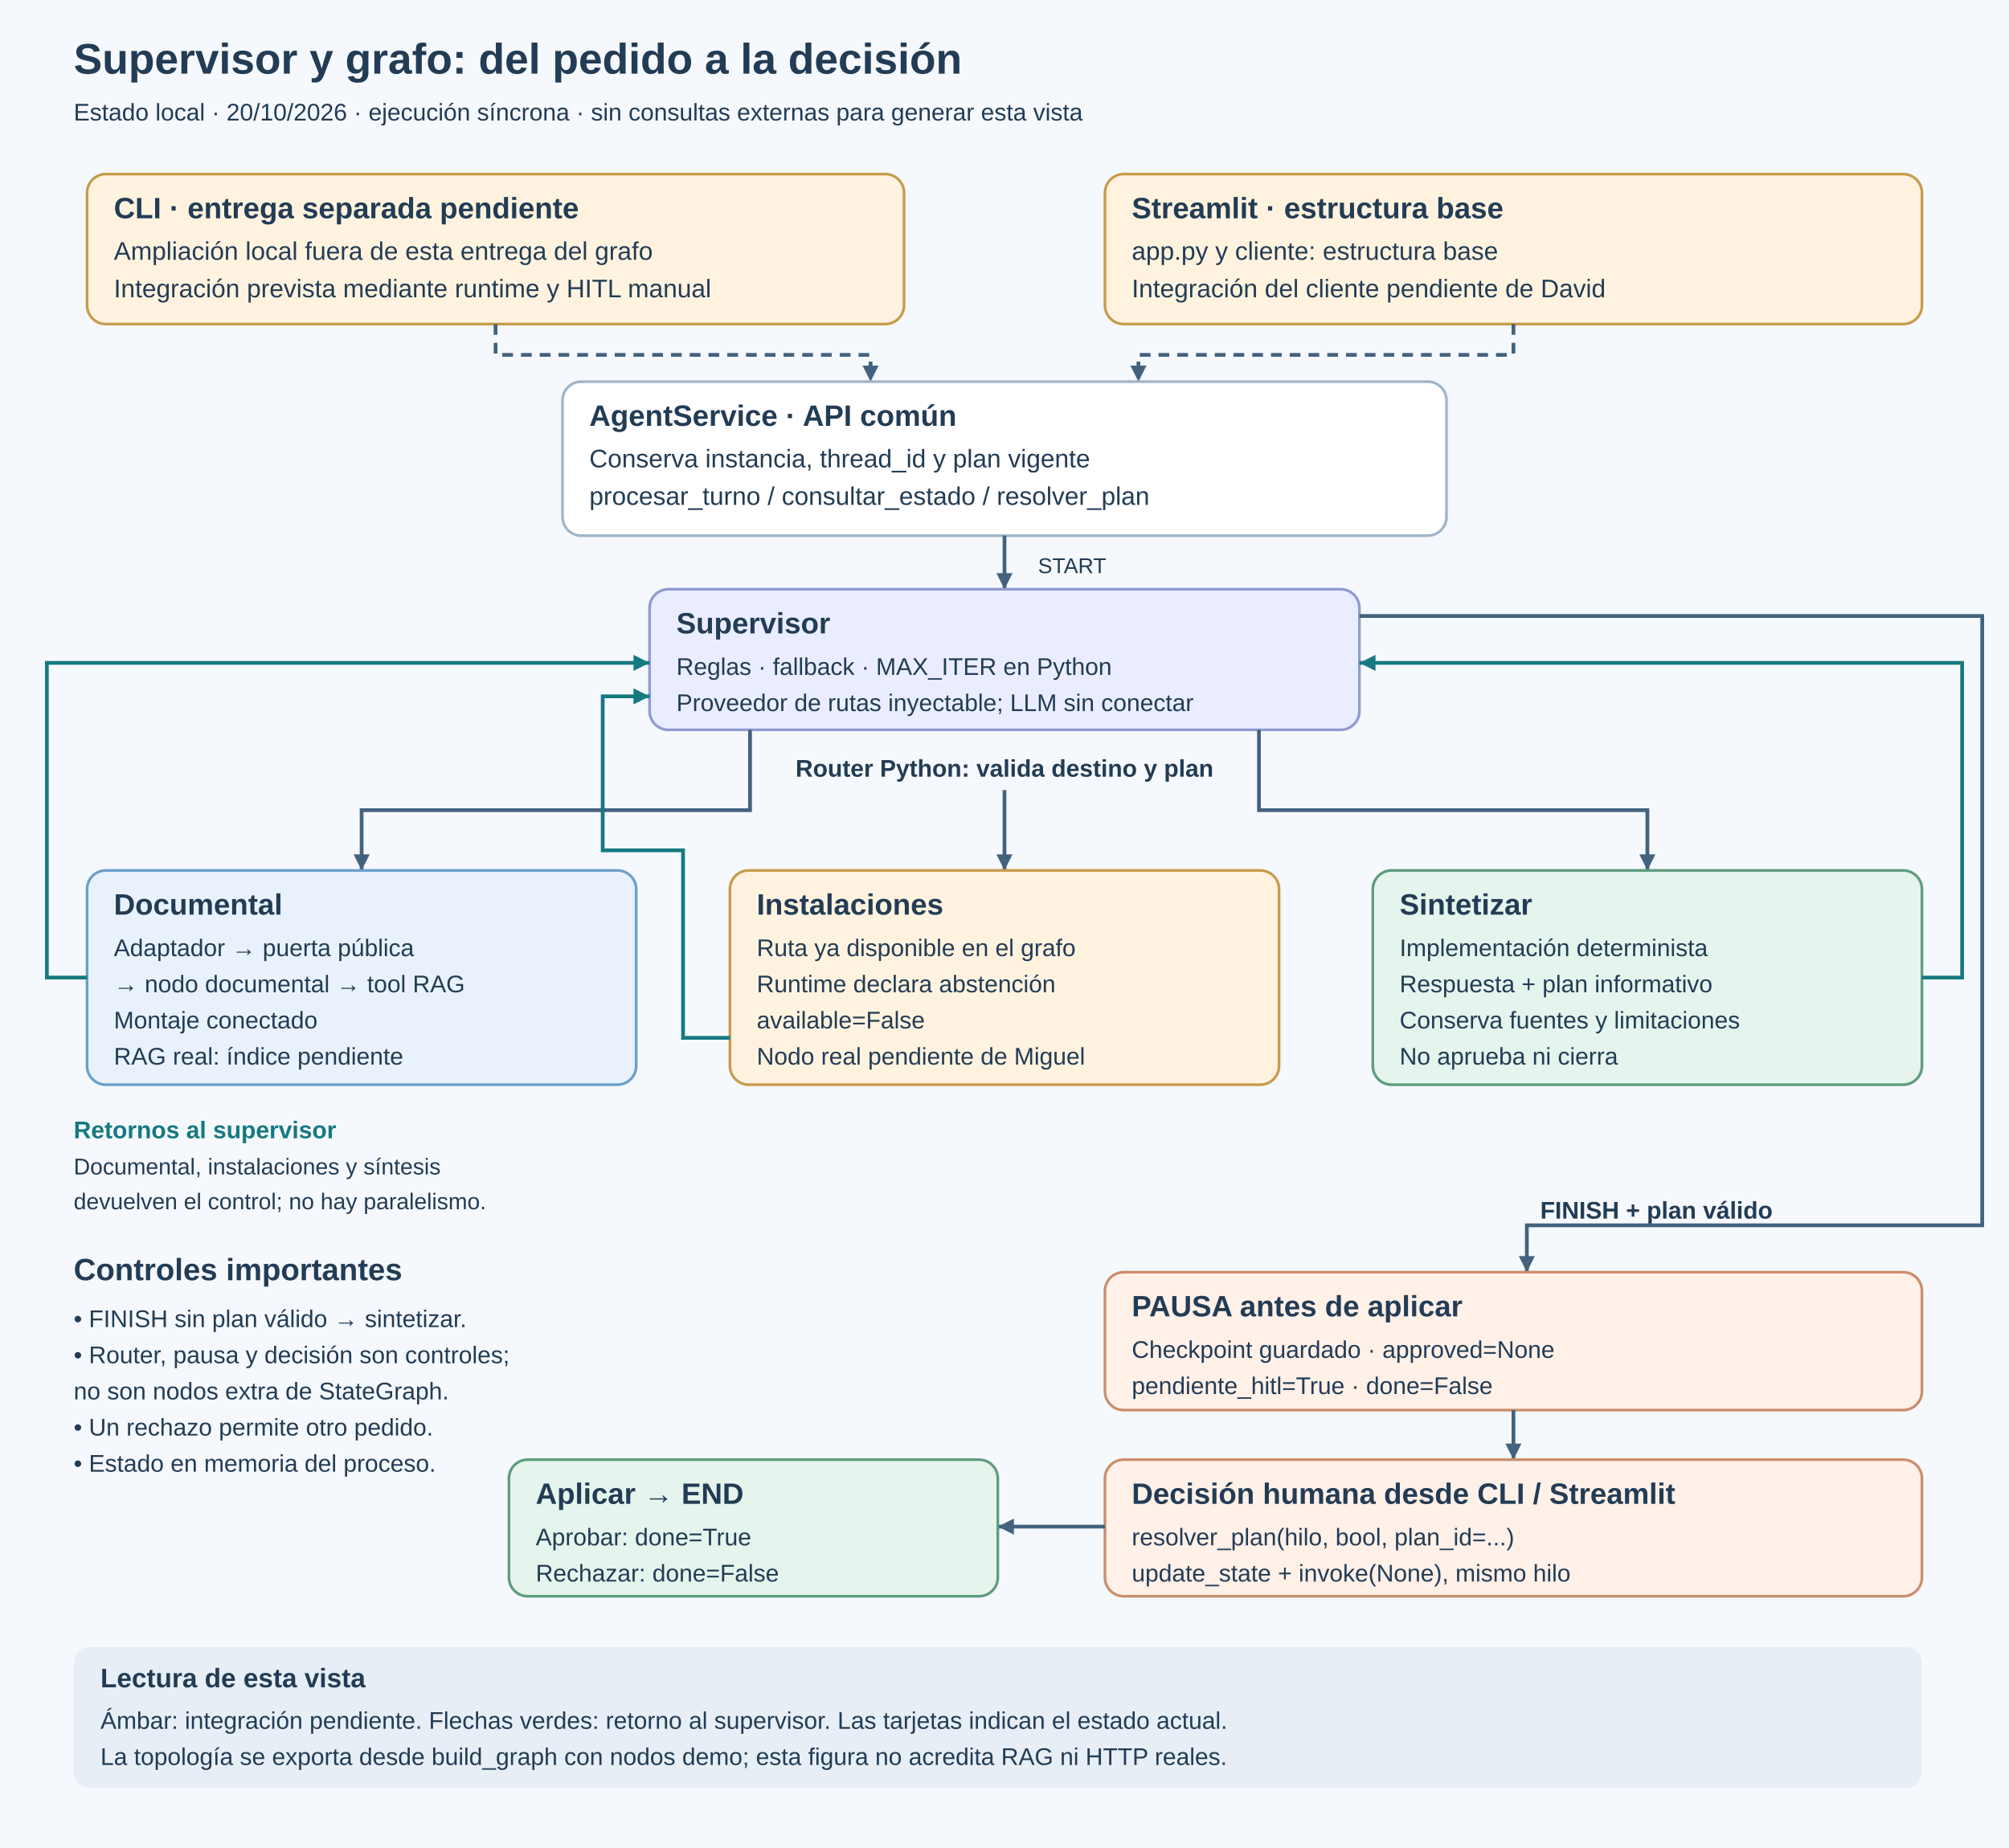
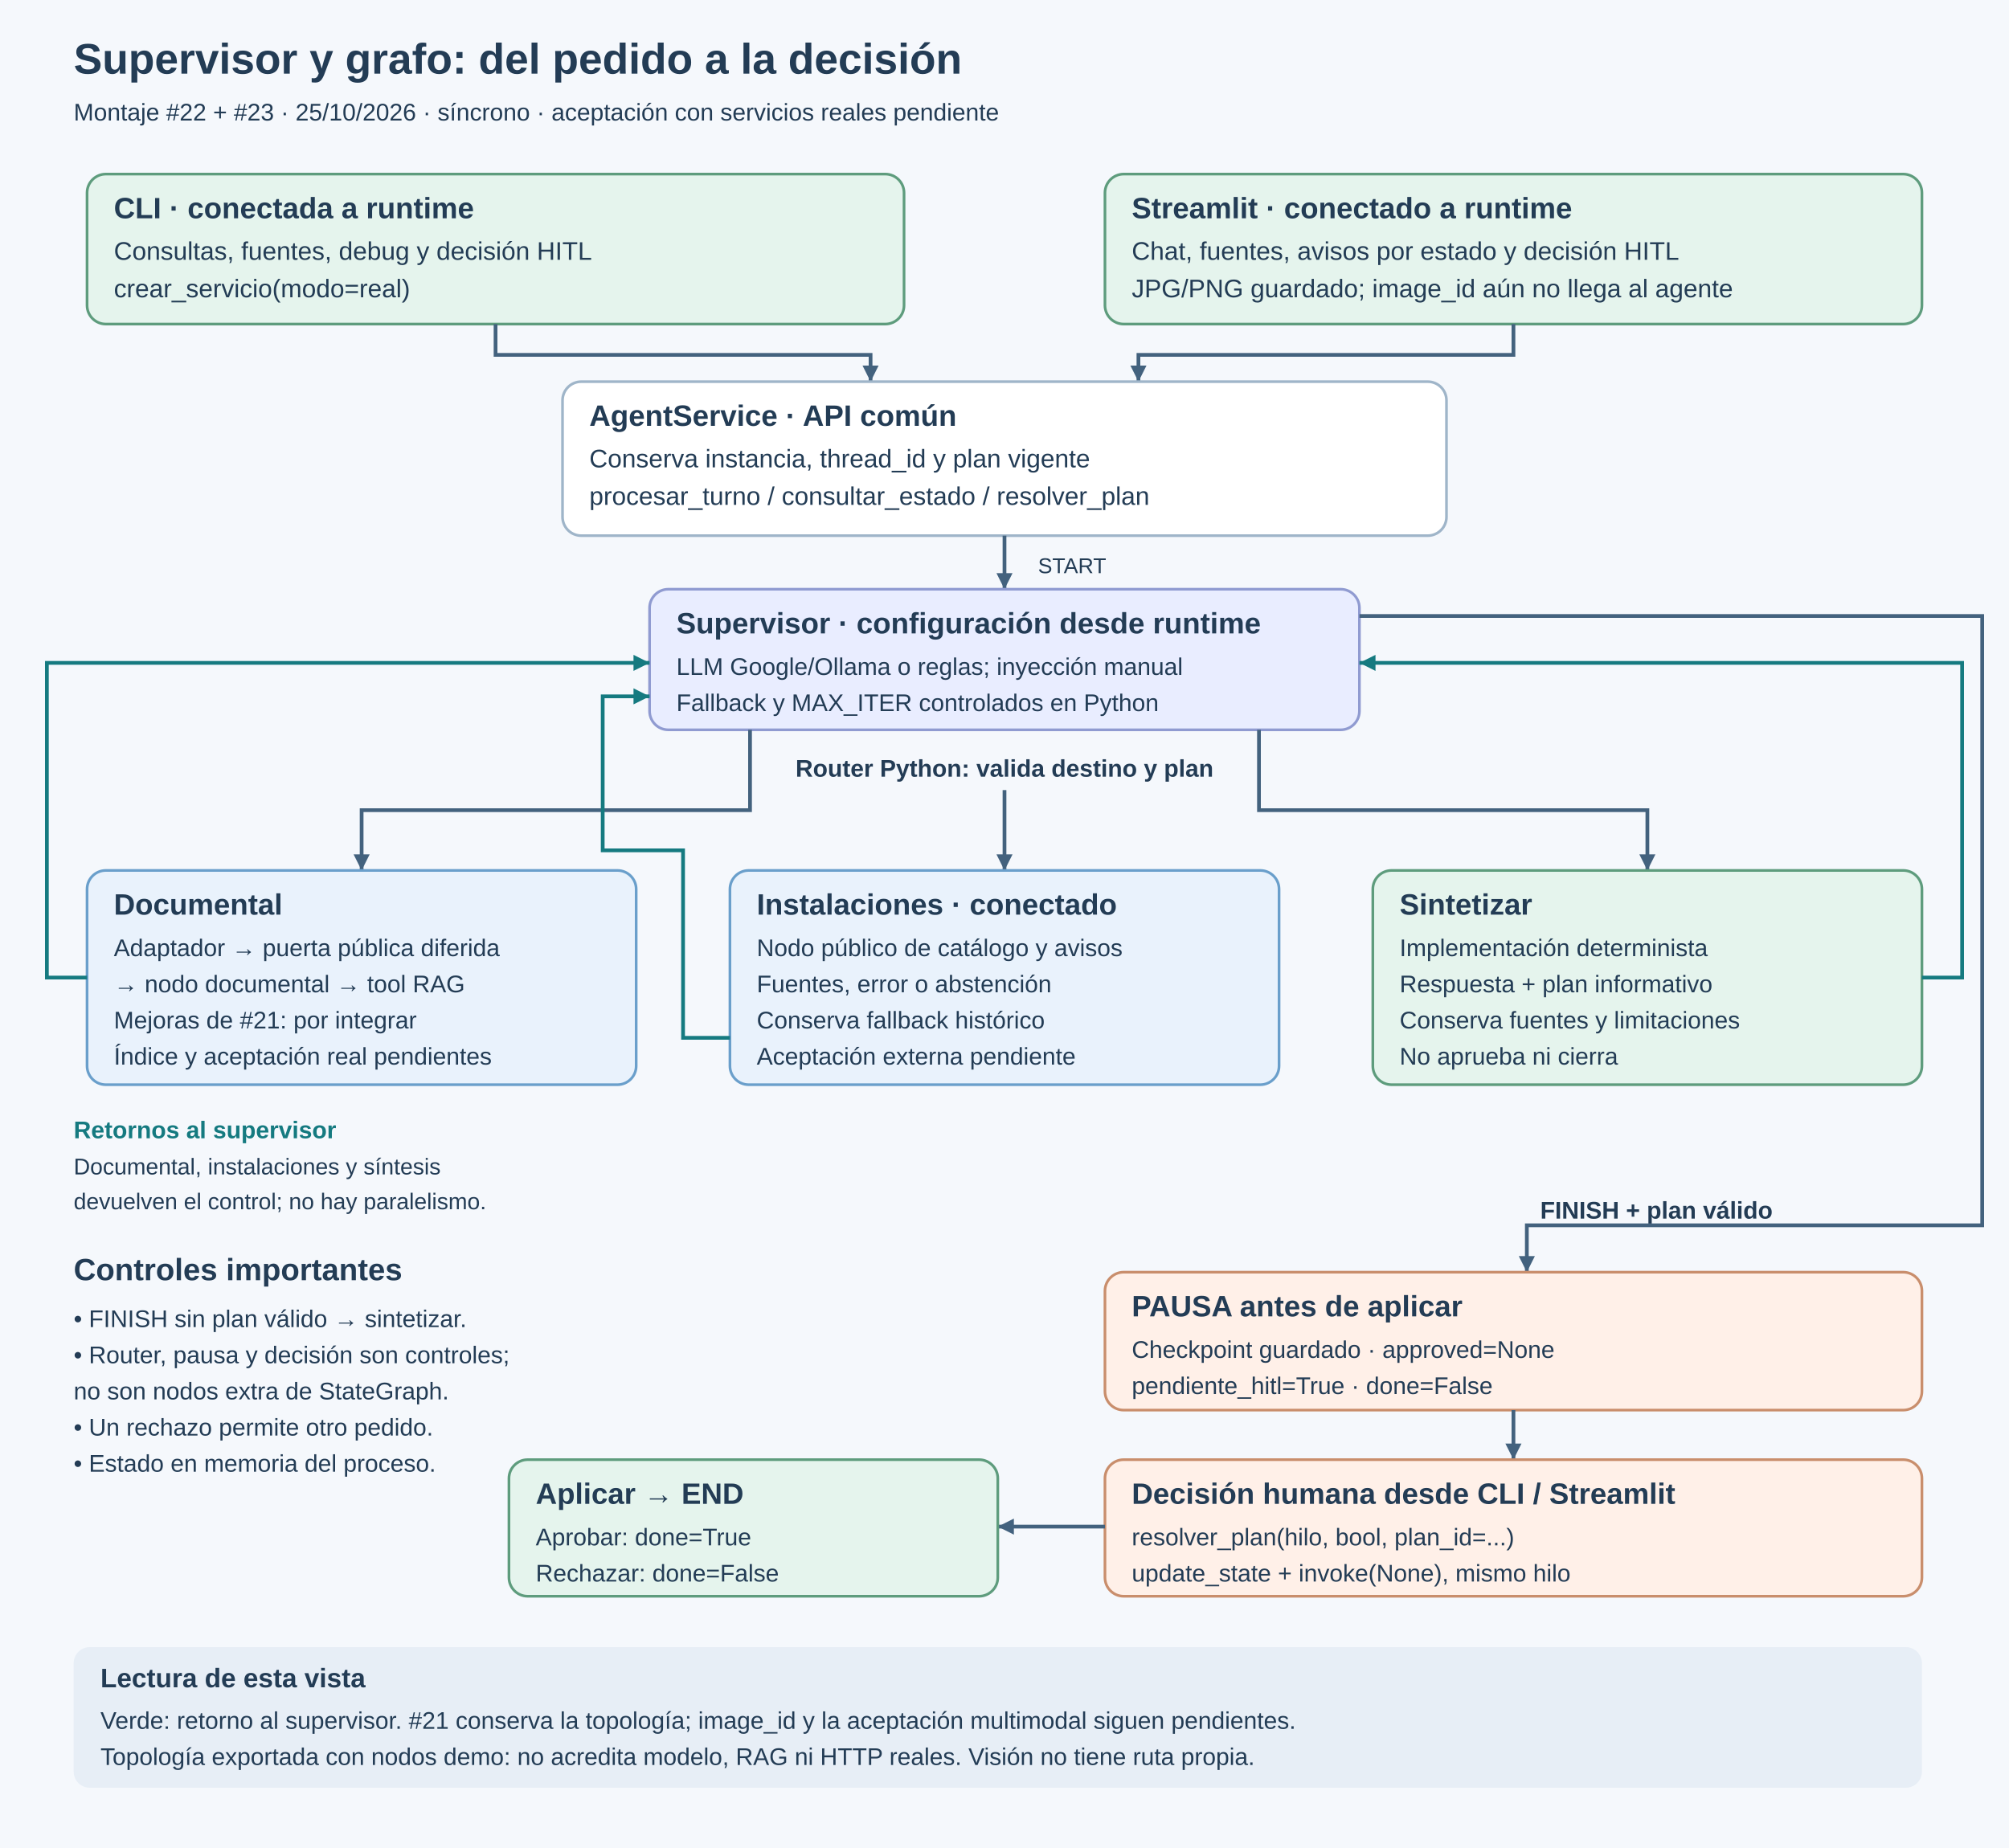
<svg xmlns="http://www.w3.org/2000/svg" width="1500" height="1380" viewBox="0 0 1500 1380">
  <defs>
    <marker id="flecha" markerWidth="9" markerHeight="9" refX="8" refY="4" orient="auto">
      <path d="M0,0 L8,4 L0,8 Z" fill="#43627e" />
    </marker>
    <marker id="retorno" markerWidth="9" markerHeight="9" refX="8" refY="4" orient="auto">
      <path d="M0,0 L8,4 L0,8 Z" fill="#157a80" />
    </marker>
  </defs>
  <rect width="1500" height="1380" fill="#f5f8fc" />
  <text x="55" y="55" font-family="Arial, sans-serif" font-size="32" fill="#233c55" font-weight="700">Supervisor y grafo: del pedido a la decisión</text>
-   <text x="55" y="90" font-family="Arial, sans-serif" font-size="18" fill="#233c55">Estado local · 20/10/2026 · ejecución síncrona · sin consultas externas para generar esta vista</text>
-   <rect x="65" y="130" width="610" height="112" rx="14" fill="#fff3df" stroke="#c79b4b" stroke-width="2" />
-   <text x="85" y="163" font-family="Arial, sans-serif" font-size="22" fill="#233c55" font-weight="700">CLI · entrega separada pendiente</text>
-   <text x="85" y="194" font-family="Arial, sans-serif" font-size="19" fill="#233c55">Ampliación local fuera de esta entrega del grafo</text>
-   <text x="85" y="222" font-family="Arial, sans-serif" font-size="19" fill="#233c55">Integración prevista mediante runtime y HITL manual</text>
-   <rect x="825" y="130" width="610" height="112" rx="14" fill="#fff3df" stroke="#c79b4b" stroke-width="2" />
-   <text x="845" y="163" font-family="Arial, sans-serif" font-size="22" fill="#233c55" font-weight="700">Streamlit · estructura base</text>
-   <text x="845" y="194" font-family="Arial, sans-serif" font-size="19" fill="#233c55">app.py y cliente: estructura base</text>
-   <text x="845" y="222" font-family="Arial, sans-serif" font-size="19" fill="#233c55">Integración del cliente pendiente de David</text>
-   <path d="M370 242 V265 H650 V285" fill="none" stroke="#43627e" stroke-width="2.8" stroke-dasharray="8 6" />
+   <text x="55" y="90" font-family="Arial, sans-serif" font-size="18" fill="#233c55">Montaje #22 + #23 · 25/10/2026 · síncrono · aceptación con servicios reales pendiente</text>
+   <rect x="65" y="130" width="610" height="112" rx="14" fill="#e5f4ed" stroke="#5e9c7d" stroke-width="2" />
+   <text x="85" y="163" font-family="Arial, sans-serif" font-size="22" fill="#233c55" font-weight="700">CLI · conectada a runtime</text>
+   <text x="85" y="194" font-family="Arial, sans-serif" font-size="19" fill="#233c55">Consultas, fuentes, debug y decisión HITL</text>
+   <text x="85" y="222" font-family="Arial, sans-serif" font-size="19" fill="#233c55">crear_servicio(modo=real)</text>
+   <rect x="825" y="130" width="610" height="112" rx="14" fill="#e5f4ed" stroke="#5e9c7d" stroke-width="2" />
+   <text x="845" y="163" font-family="Arial, sans-serif" font-size="22" fill="#233c55" font-weight="700">Streamlit · conectado a runtime</text>
+   <text x="845" y="194" font-family="Arial, sans-serif" font-size="19" fill="#233c55">Chat, fuentes, avisos por estado y decisión HITL</text>
+   <text x="845" y="222" font-family="Arial, sans-serif" font-size="19" fill="#233c55">JPG/PNG guardado; image_id aún no llega al agente</text>
+   <path d="M370 242 V265 H650 V285" fill="none" stroke="#43627e" stroke-width="2.8" />
  <polygon points="650.0,285.0 644.0,273.0 656.0,273.0" fill="#43627e" />
-   <path d="M1130 242 V265 H850 V285" fill="none" stroke="#43627e" stroke-width="2.8" stroke-dasharray="8 6" />
+   <path d="M1130 242 V265 H850 V285" fill="none" stroke="#43627e" stroke-width="2.8" />
  <polygon points="850.0,285.0 844.0,273.0 856.0,273.0" fill="#43627e" />
  <rect x="420" y="285" width="660" height="115" rx="14" fill="#ffffff" stroke="#9fb5c9" stroke-width="2" />
  <text x="440" y="318" font-family="Arial, sans-serif" font-size="22" fill="#233c55" font-weight="700">AgentService · API común</text>
  <text x="440" y="349" font-family="Arial, sans-serif" font-size="19" fill="#233c55">Conserva instancia, thread_id y plan vigente</text>
  <text x="440" y="377" font-family="Arial, sans-serif" font-size="19" fill="#233c55">procesar_turno / consultar_estado / resolver_plan</text>
  <path d="M750 400 V440" fill="none" stroke="#43627e" stroke-width="2.8" />
  <polygon points="750.0,440.0 744.0,428.0 756.0,428.0" fill="#43627e" />
  <text x="775" y="428" font-family="Arial, sans-serif" font-size="16" fill="#233c55">START</text>
  <rect x="485" y="440" width="530" height="105" rx="14" fill="#e9edff" stroke="#909bd1" stroke-width="2" />
-   <text x="505" y="473" font-family="Arial, sans-serif" font-size="22" fill="#233c55" font-weight="700">Supervisor</text>
-   <text x="505" y="504" font-family="Arial, sans-serif" font-size="18" fill="#233c55">Reglas · fallback · MAX_ITER en Python</text>
-   <text x="505" y="531" font-family="Arial, sans-serif" font-size="18" fill="#233c55">Proveedor de rutas inyectable; LLM sin conectar</text>
+   <text x="505" y="473" font-family="Arial, sans-serif" font-size="22" fill="#233c55" font-weight="700">Supervisor · configuración desde runtime</text>
+   <text x="505" y="504" font-family="Arial, sans-serif" font-size="18" fill="#233c55">LLM Google/Ollama o reglas; inyección manual</text>
+   <text x="505" y="531" font-family="Arial, sans-serif" font-size="18" fill="#233c55">Fallback y MAX_ITER controlados en Python</text>
  <text x="750" y="580" font-family="Arial, sans-serif" font-size="18" fill="#233c55" font-weight="700" text-anchor="middle">Router Python: valida destino y plan</text>
  <path d="M560 545 V605 H270 V650" fill="none" stroke="#43627e" stroke-width="2.8" />
  <polygon points="270.0,650.0 264.0,638.0 276.0,638.0" fill="#43627e" />
  <path d="M750 590 V650" fill="none" stroke="#43627e" stroke-width="2.8" />
  <polygon points="750.0,650.0 744.0,638.0 756.0,638.0" fill="#43627e" />
  <path d="M940 545 V605 H1230 V650" fill="none" stroke="#43627e" stroke-width="2.8" />
  <polygon points="1230.0,650.0 1224.0,638.0 1236.0,638.0" fill="#43627e" />
  <rect x="65" y="650" width="410" height="160" rx="14" fill="#e9f2fc" stroke="#6a9fcb" stroke-width="2" />
  <text x="85" y="683" font-family="Arial, sans-serif" font-size="22" fill="#233c55" font-weight="700">Documental</text>
-   <text x="85" y="714" font-family="Arial, sans-serif" font-size="18" fill="#233c55">Adaptador → puerta pública</text>
+   <text x="85" y="714" font-family="Arial, sans-serif" font-size="18" fill="#233c55">Adaptador → puerta pública diferida</text>
  <text x="85" y="741" font-family="Arial, sans-serif" font-size="18" fill="#233c55">→ nodo documental → tool RAG</text>
-   <text x="85" y="768" font-family="Arial, sans-serif" font-size="18" fill="#233c55">Montaje conectado</text>
-   <text x="85" y="795" font-family="Arial, sans-serif" font-size="18" fill="#233c55">RAG real: índice pendiente</text>
-   <rect x="545" y="650" width="410" height="160" rx="14" fill="#fff3df" stroke="#c79b4b" stroke-width="2" />
-   <text x="565" y="683" font-family="Arial, sans-serif" font-size="22" fill="#233c55" font-weight="700">Instalaciones</text>
-   <text x="565" y="714" font-family="Arial, sans-serif" font-size="18" fill="#233c55">Ruta ya disponible en el grafo</text>
-   <text x="565" y="741" font-family="Arial, sans-serif" font-size="18" fill="#233c55">Runtime declara abstención</text>
-   <text x="565" y="768" font-family="Arial, sans-serif" font-size="18" fill="#233c55">available=False</text>
-   <text x="565" y="795" font-family="Arial, sans-serif" font-size="18" fill="#233c55">Nodo real pendiente de Miguel</text>
+   <text x="85" y="768" font-family="Arial, sans-serif" font-size="18" fill="#233c55">Mejoras de #21: por integrar</text>
+   <text x="85" y="795" font-family="Arial, sans-serif" font-size="18" fill="#233c55">Índice y aceptación real pendientes</text>
+   <rect x="545" y="650" width="410" height="160" rx="14" fill="#e9f2fc" stroke="#6a9fcb" stroke-width="2" />
+   <text x="565" y="683" font-family="Arial, sans-serif" font-size="22" fill="#233c55" font-weight="700">Instalaciones · conectado</text>
+   <text x="565" y="714" font-family="Arial, sans-serif" font-size="18" fill="#233c55">Nodo público de catálogo y avisos</text>
+   <text x="565" y="741" font-family="Arial, sans-serif" font-size="18" fill="#233c55">Fuentes, error o abstención</text>
+   <text x="565" y="768" font-family="Arial, sans-serif" font-size="18" fill="#233c55">Conserva fallback histórico</text>
+   <text x="565" y="795" font-family="Arial, sans-serif" font-size="18" fill="#233c55">Aceptación externa pendiente</text>
  <rect x="1025" y="650" width="410" height="160" rx="14" fill="#e5f4ed" stroke="#5e9c7d" stroke-width="2" />
  <text x="1045" y="683" font-family="Arial, sans-serif" font-size="22" fill="#233c55" font-weight="700">Sintetizar</text>
  <text x="1045" y="714" font-family="Arial, sans-serif" font-size="18" fill="#233c55">Implementación determinista</text>
  <text x="1045" y="741" font-family="Arial, sans-serif" font-size="18" fill="#233c55">Respuesta + plan informativo</text>
  <text x="1045" y="768" font-family="Arial, sans-serif" font-size="18" fill="#233c55">Conserva fuentes y limitaciones</text>
  <text x="1045" y="795" font-family="Arial, sans-serif" font-size="18" fill="#233c55">No aprueba ni cierra</text>
  <path d="M65 730 H35 V495 H485" fill="none" stroke="#157a80" stroke-width="2.8" />
  <polygon points="485.0,495.0 473.0,501.0 473.0,489.0" fill="#157a80" />
  <path d="M545 775 H510 V635 H450 V520 H485" fill="none" stroke="#157a80" stroke-width="2.8" />
  <polygon points="485.0,520.0 473.0,526.0 473.0,514.0" fill="#157a80" />
  <path d="M1435 730 H1465 V495 H1015" fill="none" stroke="#157a80" stroke-width="2.8" />
  <polygon points="1015.0,495.0 1027.0,489.0 1027.0,501.0" fill="#157a80" />
  <text x="55" y="850" font-family="Arial, sans-serif" font-size="18" fill="#157a80" font-weight="700">Retornos al supervisor</text>
  <text x="55" y="877" font-family="Arial, sans-serif" font-size="17" fill="#233c55">Documental, instalaciones y síntesis</text>
  <text x="55" y="903" font-family="Arial, sans-serif" font-size="17" fill="#233c55">devuelven el control; no hay paralelismo.</text>
  <path d="M1015 460 H1480 V915 H1140 V950" fill="none" stroke="#43627e" stroke-width="2.8" />
  <polygon points="1140.0,950.0 1134.0,938.0 1146.0,938.0" fill="#43627e" />
  <text x="1150" y="910" font-family="Arial, sans-serif" font-size="18" fill="#233c55" font-weight="700">FINISH + plan válido</text>
  <rect x="825" y="950" width="610" height="103" rx="14" fill="#fff0e8" stroke="#c98e6c" stroke-width="2" />
  <text x="845" y="983" font-family="Arial, sans-serif" font-size="22" fill="#233c55" font-weight="700">PAUSA antes de aplicar</text>
  <text x="845" y="1014" font-family="Arial, sans-serif" font-size="18" fill="#233c55">Checkpoint guardado · approved=None</text>
  <text x="845" y="1041" font-family="Arial, sans-serif" font-size="18" fill="#233c55">pendiente_hitl=True · done=False</text>
  <path d="M1130 1053 V1090" fill="none" stroke="#43627e" stroke-width="2.8" />
  <polygon points="1130.0,1090.0 1124.0,1078.0 1136.0,1078.0" fill="#43627e" />
  <rect x="825" y="1090" width="610" height="102" rx="14" fill="#fff0e8" stroke="#c98e6c" stroke-width="2" />
  <text x="845" y="1123" font-family="Arial, sans-serif" font-size="22" fill="#233c55" font-weight="700">Decisión humana desde CLI / Streamlit</text>
  <text x="845" y="1154" font-family="Arial, sans-serif" font-size="18" fill="#233c55">resolver_plan(hilo, bool, plan_id=...)</text>
  <text x="845" y="1181" font-family="Arial, sans-serif" font-size="18" fill="#233c55">update_state + invoke(None), mismo hilo</text>
  <path d="M825 1140 H745" fill="none" stroke="#43627e" stroke-width="2.8" />
  <polygon points="745.0,1140.0 757.0,1134.0 757.0,1146.0" fill="#43627e" />
  <rect x="380" y="1090" width="365" height="102" rx="14" fill="#e5f4ed" stroke="#5e9c7d" stroke-width="2" />
  <text x="400" y="1123" font-family="Arial, sans-serif" font-size="22" fill="#233c55" font-weight="700">Aplicar → END</text>
  <text x="400" y="1154" font-family="Arial, sans-serif" font-size="18" fill="#233c55">Aprobar: done=True</text>
  <text x="400" y="1181" font-family="Arial, sans-serif" font-size="18" fill="#233c55">Rechazar: done=False</text>
  <text x="55" y="956" font-family="Arial, sans-serif" font-size="23" fill="#233c55" font-weight="700">Controles importantes</text>
  <text x="55" y="991" font-family="Arial, sans-serif" font-size="18" fill="#233c55">• FINISH sin plan válido → sintetizar.</text>
  <text x="55" y="1018" font-family="Arial, sans-serif" font-size="18" fill="#233c55">• Router, pausa y decisión son controles;</text>
  <text x="55" y="1045" font-family="Arial, sans-serif" font-size="18" fill="#233c55">  no son nodos extra de StateGraph.</text>
  <text x="55" y="1072" font-family="Arial, sans-serif" font-size="18" fill="#233c55">• Un rechazo permite otro pedido.</text>
  <text x="55" y="1099" font-family="Arial, sans-serif" font-size="18" fill="#233c55">• Estado en memoria del proceso.</text>
  <rect x="55" y="1230" width="1380" height="105" rx="12" fill="#e7eef6" />
  <text x="75" y="1260" font-family="Arial, sans-serif" font-size="20" fill="#233c55" font-weight="700">Lectura de esta vista</text>
-   <text x="75" y="1291" font-family="Arial, sans-serif" font-size="18" fill="#233c55">Ámbar: integración pendiente. Flechas verdes: retorno al supervisor. Las tarjetas indican el estado actual.</text>
-   <text x="75" y="1318" font-family="Arial, sans-serif" font-size="18" fill="#233c55">La topología se exporta desde build_graph con nodos demo; esta figura no acredita RAG ni HTTP reales.</text>
+   <text x="75" y="1291" font-family="Arial, sans-serif" font-size="18" fill="#233c55">Verde: retorno al supervisor. #21 conserva la topología; image_id y la aceptación multimodal siguen pendientes.</text>
+   <text x="75" y="1318" font-family="Arial, sans-serif" font-size="18" fill="#233c55">Topología exportada con nodos demo: no acredita modelo, RAG ni HTTP reales. Visión no tiene ruta propia.</text>
</svg>
